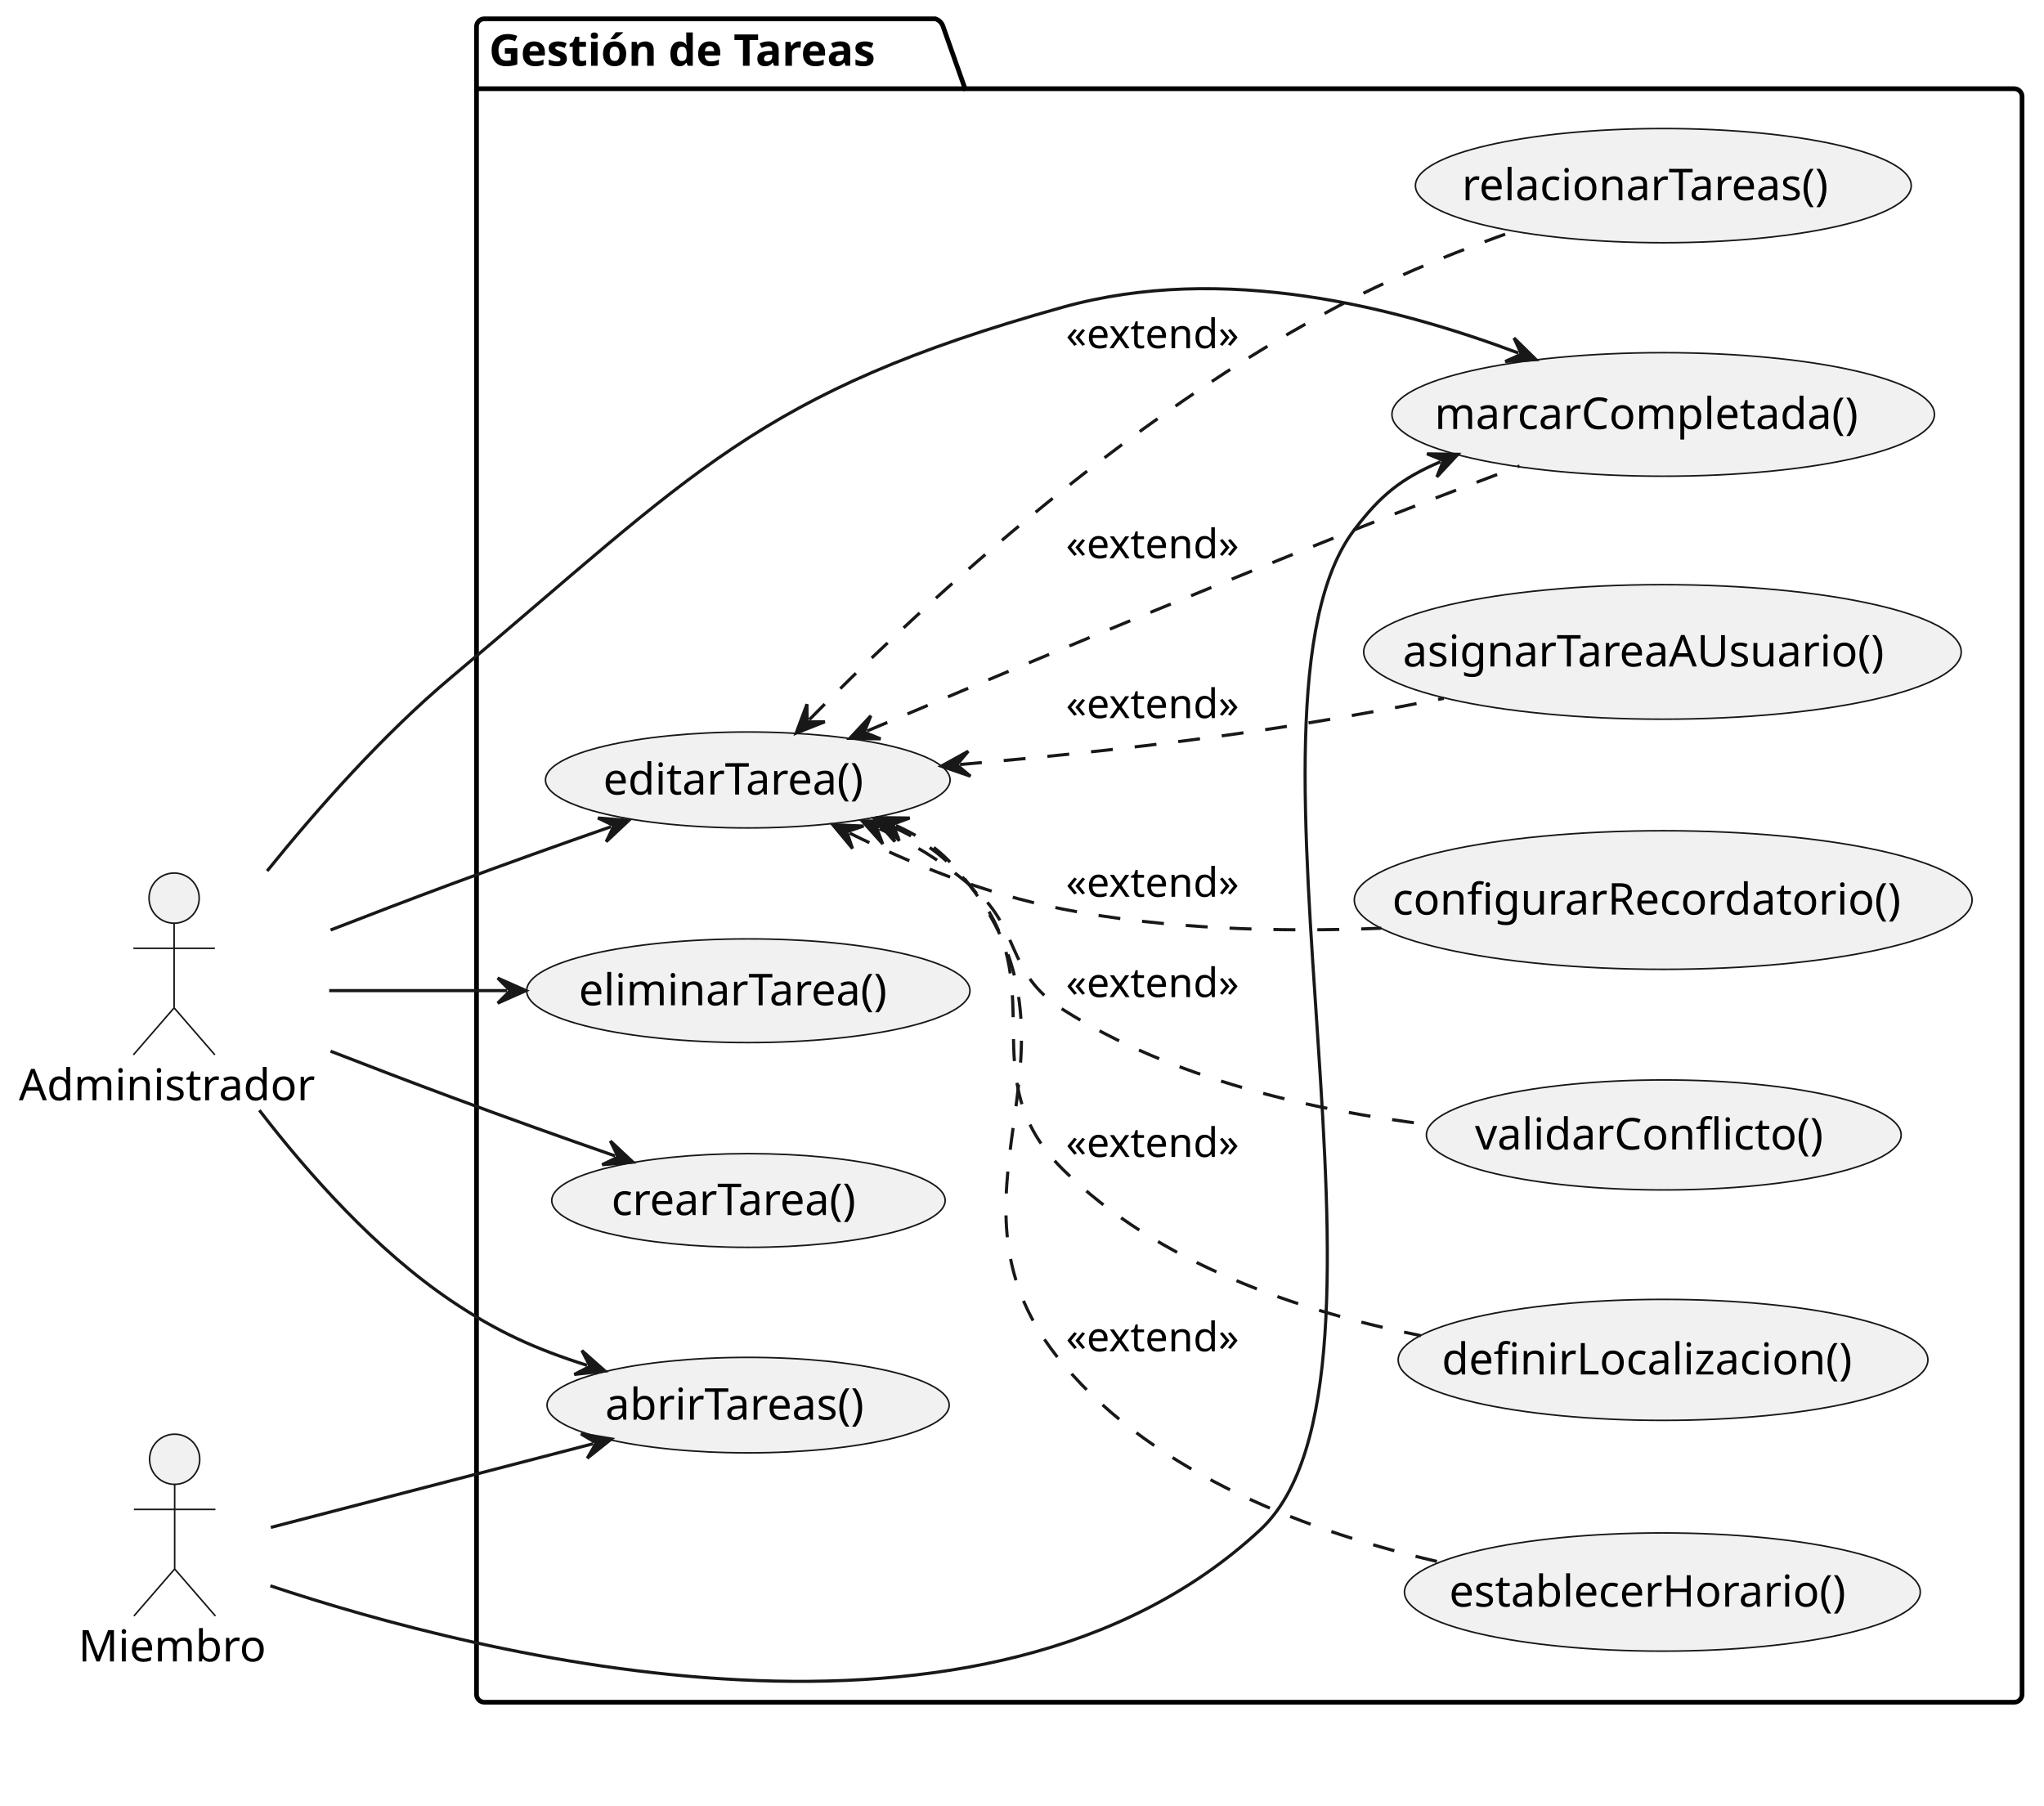
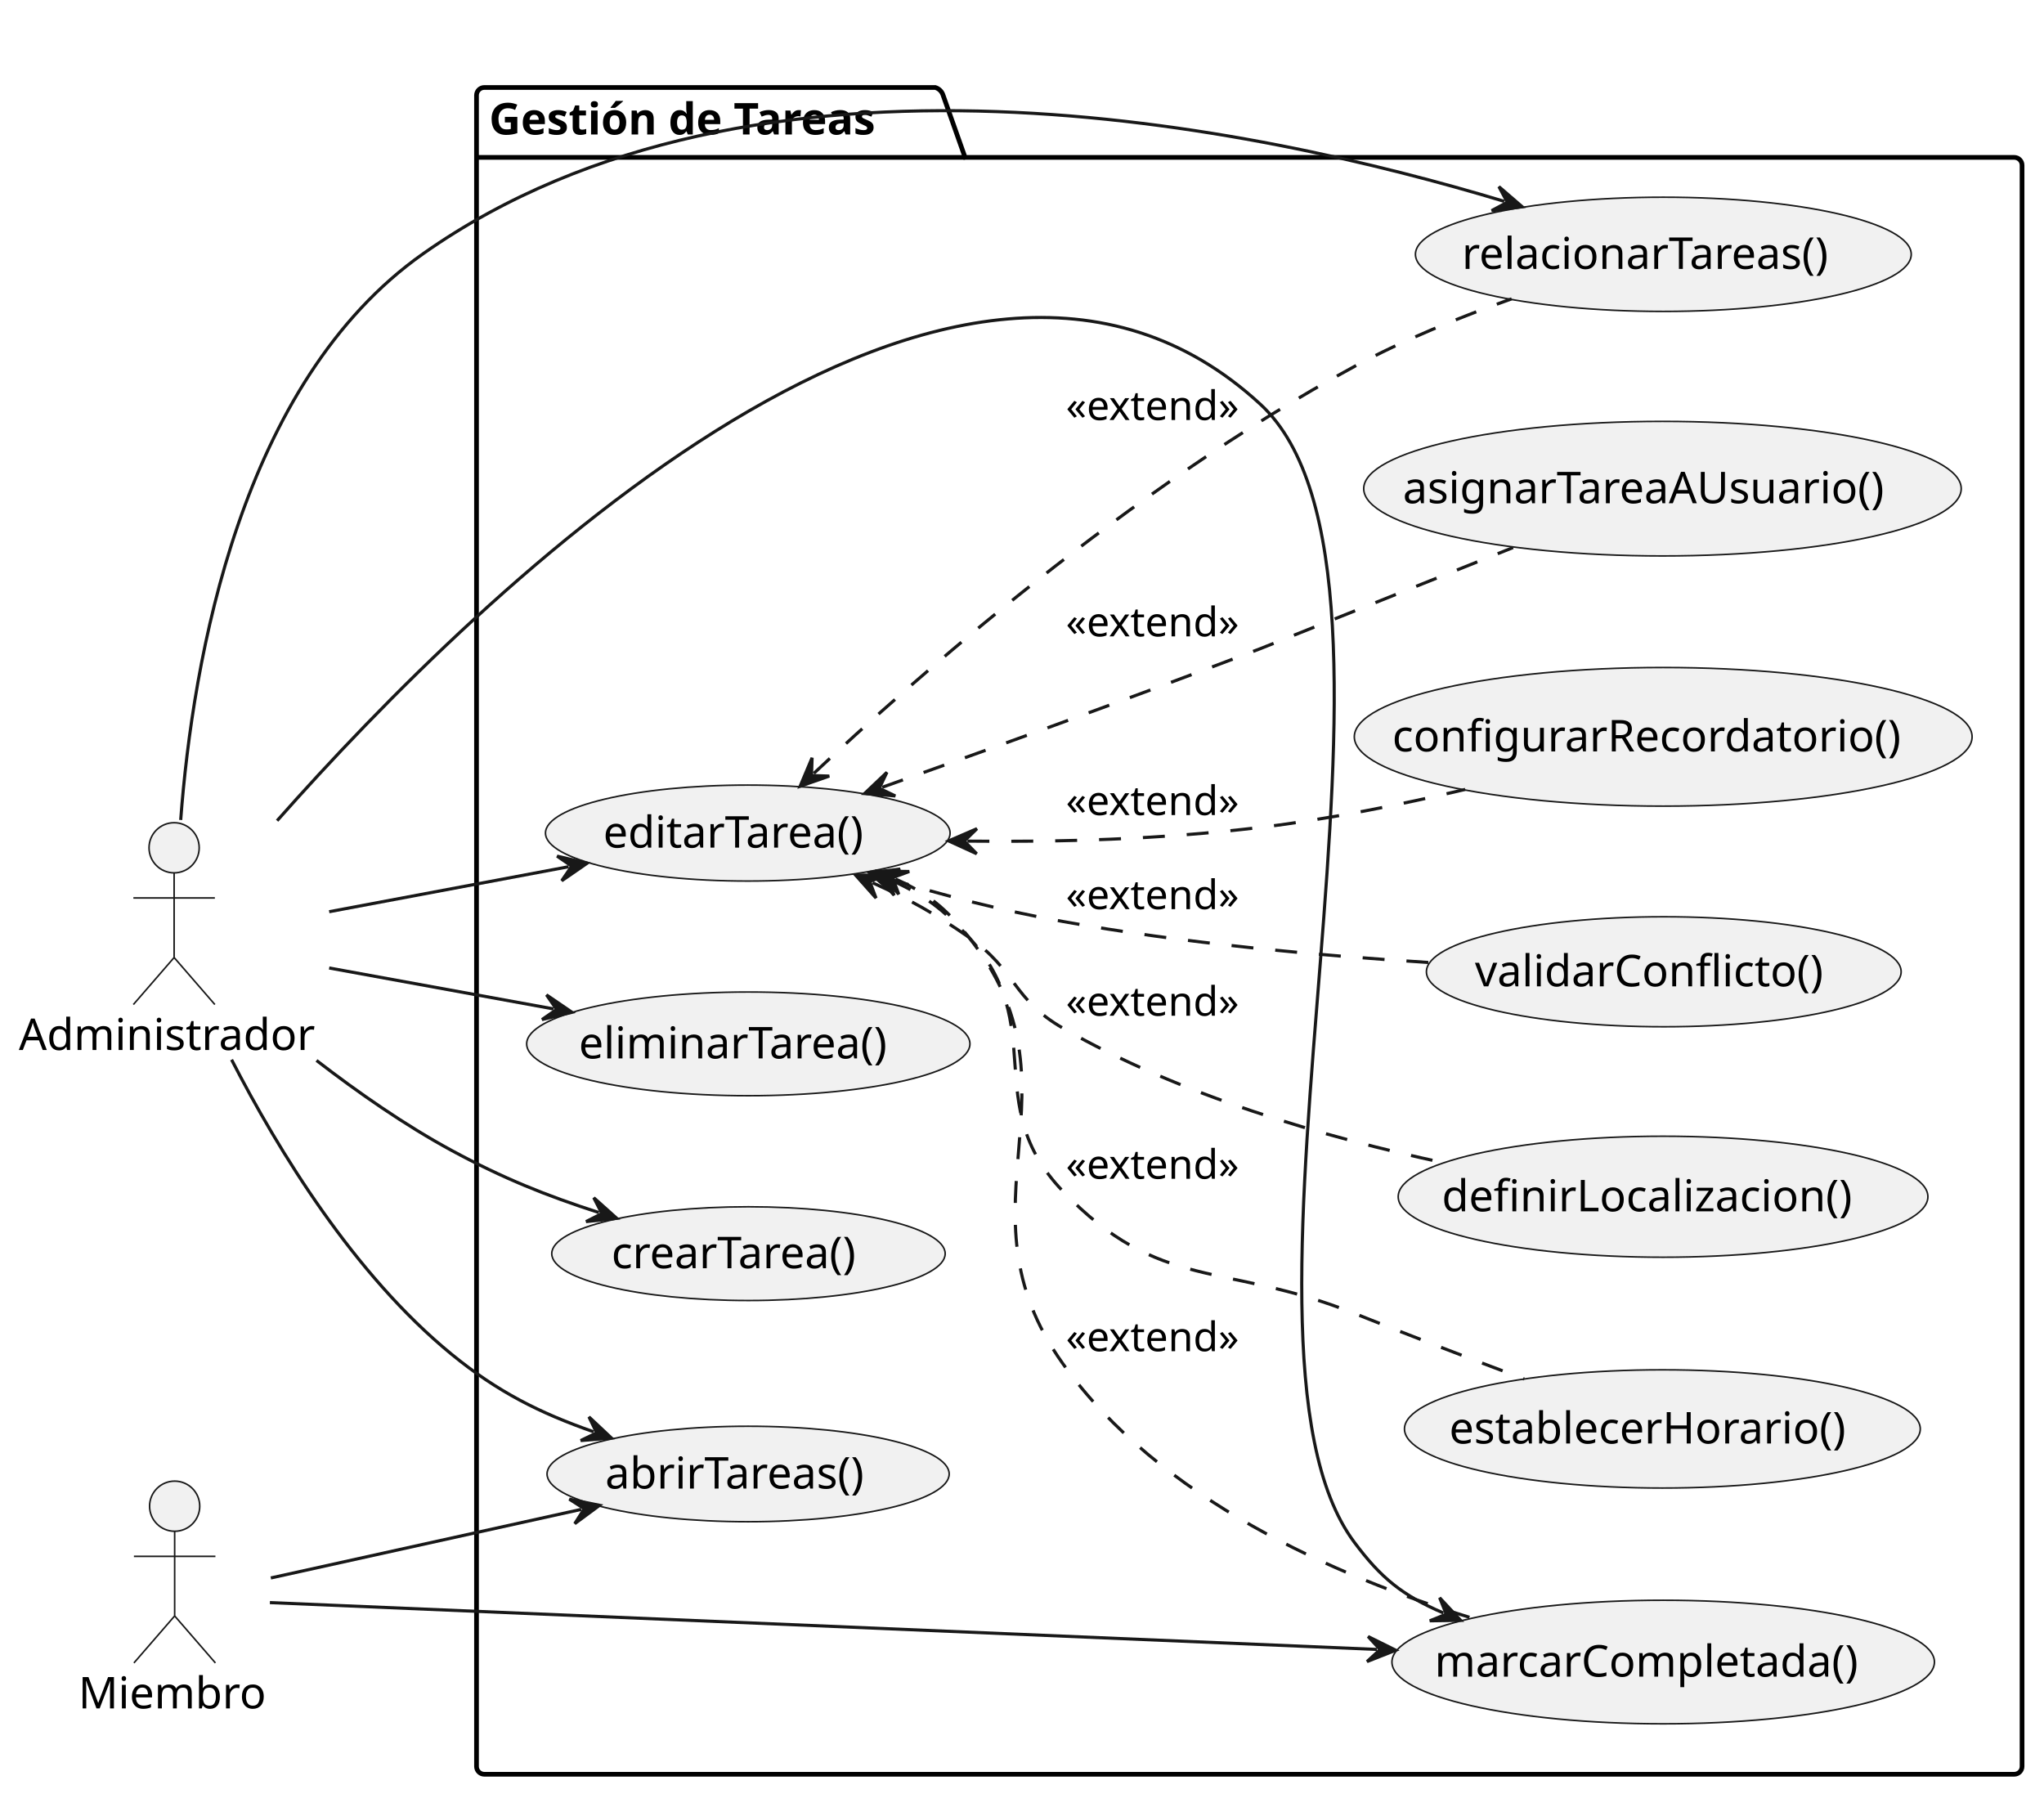
- <svg xmlns="http://www.w3.org/2000/svg" contentStyleType="text/css" data-diagram-type="DESCRIPTION" height="576px" preserveAspectRatio="none" style="width:652px;height:576px;background:#FFFFFF;" version="1.1" viewBox="0 0 652 576" width="652px" zoomAndPan="magnify">
+ <svg xmlns="http://www.w3.org/2000/svg" contentStyleType="text/css" data-diagram-type="DESCRIPTION" height="572px" preserveAspectRatio="none" style="width:652px;height:572px;background:#FFFFFF;" version="1.1" viewBox="0 0 652 572" width="652px" zoomAndPan="magnify">
  <defs />
  <g>
    <g class="cluster" data-entity="Gesti.n de Tareas" data-source-line="6" data-uid="ent0004" id="cluster_Gesti.n de Tareas">
-       <path d="M154.5,6 L298.337,6 A3.75,3.75 0 0 1 300.837,8.5 L307.837,28.297 L642.5,28.297 A2.5,2.5 0 0 1 645,30.797 L645,540.5 A2.5,2.5 0 0 1 642.5,543 L154.5,543 A2.5,2.5 0 0 1 152,540.5 L152,8.5 A2.5,2.5 0 0 1 154.5,6" fill="none" style="stroke:#000000;stroke-width:1.5;" />
-       <line style="stroke:#000000;stroke-width:1.5;" x1="152" x2="307.837" y1="28.297" y2="28.297" />
-       <text fill="#000000" font-family="sans-serif" font-size="14" font-weight="bold" lengthAdjust="spacing" textLength="142.837" x="156" y="20.995">Gestión de Tareas</text>
+       <path d="M154.5,27.9 L298.337,27.9 A3.75,3.75 0 0 1 300.837,30.4 L307.837,50.197 L642.5,50.197 A2.5,2.5 0 0 1 645,52.697 L645,563.4 A2.5,2.5 0 0 1 642.5,565.9 L154.5,565.9 A2.5,2.5 0 0 1 152,563.4 L152,30.4 A2.5,2.5 0 0 1 154.5,27.9" fill="none" style="stroke:#000000;stroke-width:1.5;" />
+       <line style="stroke:#000000;stroke-width:1.5;" x1="152" x2="307.837" y1="50.197" y2="50.197" />
+       <text fill="#000000" font-family="sans-serif" font-size="14" font-weight="bold" lengthAdjust="spacing" textLength="142.837" x="156" y="42.895">Gestión de Tareas</text>
    </g>
    <g class="entity" data-entity="UC1" data-source-line="8" data-uid="ent0005" id="entity_UC1">
-       <ellipse cx="238.748" cy="382.95" fill="#F1F1F1" rx="62.748" ry="14.95" style="stroke:#181818;stroke-width:0.5;" />
-       <text fill="#000000" font-family="sans-serif" font-size="14" lengthAdjust="spacing" textLength="87.404" x="195.046" y="387.598">crearTarea()</text>
+       <ellipse cx="238.748" cy="399.85" fill="#F1F1F1" rx="62.748" ry="14.95" style="stroke:#181818;stroke-width:0.5;" />
+       <text fill="#000000" font-family="sans-serif" font-size="14" lengthAdjust="spacing" textLength="87.404" x="195.046" y="404.498">crearTarea()</text>
    </g>
    <g class="entity" data-entity="UC2" data-source-line="9" data-uid="ent0006" id="entity_UC2">
-       <ellipse cx="238.53" cy="248.806" fill="#F1F1F1" rx="64.53" ry="15.306" style="stroke:#181818;stroke-width:0.5;" />
-       <text fill="#000000" font-family="sans-serif" font-size="14" lengthAdjust="spacing" textLength="92.217" x="192.421" y="253.454">editarTarea()</text>
+       <ellipse cx="238.53" cy="265.706" fill="#F1F1F1" rx="64.53" ry="15.306" style="stroke:#181818;stroke-width:0.5;" />
+       <text fill="#000000" font-family="sans-serif" font-size="14" lengthAdjust="spacing" textLength="92.217" x="192.421" y="270.354">editarTarea()</text>
    </g>
    <g class="entity" data-entity="UC3" data-source-line="10" data-uid="ent0007" id="entity_UC3">
-       <ellipse cx="238.698" cy="316.04" fill="#F1F1F1" rx="70.698" ry="16.54" style="stroke:#181818;stroke-width:0.5;" />
-       <text fill="#000000" font-family="sans-serif" font-size="14" lengthAdjust="spacing" textLength="108.131" x="184.632" y="320.688">eliminarTarea()</text>
+       <ellipse cx="238.698" cy="332.94" fill="#F1F1F1" rx="70.698" ry="16.54" style="stroke:#181818;stroke-width:0.5;" />
+       <text fill="#000000" font-family="sans-serif" font-size="14" lengthAdjust="spacing" textLength="108.131" x="184.632" y="337.588">eliminarTarea()</text>
    </g>
    <g class="entity" data-entity="UC4" data-source-line="11" data-uid="ent0008" id="entity_UC4">
-       <ellipse cx="530.526" cy="132.205" fill="#F1F1F1" rx="86.526" ry="19.705" style="stroke:#181818;stroke-width:0.5;" />
-       <text fill="#000000" font-family="sans-serif" font-size="14" lengthAdjust="spacing" textLength="145.831" x="457.611" y="136.854">marcarCompletada()</text>
+       <ellipse cx="530.526" cy="530.105" fill="#F1F1F1" rx="86.526" ry="19.705" style="stroke:#181818;stroke-width:0.5;" />
+       <text fill="#000000" font-family="sans-serif" font-size="14" lengthAdjust="spacing" textLength="145.831" x="457.611" y="534.754">marcarCompletada()</text>
    </g>
    <g class="entity" data-entity="UC8" data-source-line="12" data-uid="ent0009" id="entity_UC8">
-       <ellipse cx="238.636" cy="448.227" fill="#F1F1F1" rx="64.136" ry="15.227" style="stroke:#181818;stroke-width:0.5;" />
-       <text fill="#000000" font-family="sans-serif" font-size="14" lengthAdjust="spacing" textLength="91.164" x="193.054" y="452.876">abrirTareas()</text>
+       <ellipse cx="238.636" cy="470.127" fill="#F1F1F1" rx="64.136" ry="15.227" style="stroke:#181818;stroke-width:0.5;" />
+       <text fill="#000000" font-family="sans-serif" font-size="14" lengthAdjust="spacing" textLength="91.164" x="193.054" y="474.776">abrirTareas()</text>
    </g>
    <g class="entity" data-entity="UC5" data-source-line="15" data-uid="ent0010" id="entity_UC5">
-       <ellipse cx="530.577" cy="59.215" fill="#F1F1F1" rx="79.077" ry="18.215" style="stroke:#181818;stroke-width:0.5;" />
-       <text fill="#000000" font-family="sans-serif" font-size="14" lengthAdjust="spacing" textLength="128.495" x="466.329" y="63.864">relacionarTareas()</text>
+       <ellipse cx="530.577" cy="81.115" fill="#F1F1F1" rx="79.077" ry="18.215" style="stroke:#181818;stroke-width:0.5;" />
+       <text fill="#000000" font-family="sans-serif" font-size="14" lengthAdjust="spacing" textLength="128.495" x="466.329" y="85.764">relacionarTareas()</text>
    </g>
    <g class="entity" data-entity="UC6" data-source-line="16" data-uid="ent0011" id="entity_UC6">
-       <ellipse cx="530.269" cy="507.854" fill="#F1F1F1" rx="82.269" ry="18.854" style="stroke:#181818;stroke-width:0.5;" />
-       <text fill="#000000" font-family="sans-serif" font-size="14" lengthAdjust="spacing" textLength="135.994" x="462.272" y="512.502">establecerHorario()</text>
+       <ellipse cx="530.269" cy="455.754" fill="#F1F1F1" rx="82.269" ry="18.854" style="stroke:#181818;stroke-width:0.5;" />
+       <text fill="#000000" font-family="sans-serif" font-size="14" lengthAdjust="spacing" textLength="135.994" x="462.272" y="460.402">establecerHorario()</text>
    </g>
    <g class="entity" data-entity="UC7" data-source-line="17" data-uid="ent0012" id="entity_UC7">
-       <ellipse cx="530.484" cy="433.797" fill="#F1F1F1" rx="84.484" ry="19.297" style="stroke:#181818;stroke-width:0.5;" />
-       <text fill="#000000" font-family="sans-serif" font-size="14" lengthAdjust="spacing" textLength="141.135" x="459.917" y="438.445">definirLocalizacion()</text>
+       <ellipse cx="530.484" cy="381.697" fill="#F1F1F1" rx="84.484" ry="19.297" style="stroke:#181818;stroke-width:0.5;" />
+       <text fill="#000000" font-family="sans-serif" font-size="14" lengthAdjust="spacing" textLength="141.135" x="459.917" y="386.345">definirLocalizacion()</text>
    </g>
    <g class="entity" data-entity="UC9" data-source-line="18" data-uid="ent0013" id="entity_UC9">
-       <ellipse cx="530.717" cy="362.043" fill="#F1F1F1" rx="75.717" ry="17.543" style="stroke:#181818;stroke-width:0.5;" />
-       <text fill="#000000" font-family="sans-serif" font-size="14" lengthAdjust="spacing" textLength="120.463" x="470.486" y="366.692">validarConflicto()</text>
+       <ellipse cx="530.717" cy="309.943" fill="#F1F1F1" rx="75.717" ry="17.543" style="stroke:#181818;stroke-width:0.5;" />
+       <text fill="#000000" font-family="sans-serif" font-size="14" lengthAdjust="spacing" textLength="120.463" x="470.486" y="314.592">validarConflicto()</text>
    </g>
    <g class="entity" data-entity="UC10" data-source-line="19" data-uid="ent0014" id="entity_UC10">
-       <ellipse cx="530.533" cy="287.107" fill="#F1F1F1" rx="98.533" ry="22.107" style="stroke:#181818;stroke-width:0.5;" />
-       <text fill="#000000" font-family="sans-serif" font-size="14" lengthAdjust="spacing" textLength="172.819" x="444.123" y="291.755">configurarRecordatorio()</text>
+       <ellipse cx="530.533" cy="235.007" fill="#F1F1F1" rx="98.533" ry="22.107" style="stroke:#181818;stroke-width:0.5;" />
+       <text fill="#000000" font-family="sans-serif" font-size="14" lengthAdjust="spacing" textLength="172.819" x="444.123" y="239.655">configurarRecordatorio()</text>
    </g>
    <g class="entity" data-entity="UC11" data-source-line="20" data-uid="ent0015" id="entity_UC11">
-       <ellipse cx="530.3" cy="207.96" fill="#F1F1F1" rx="95.3" ry="21.46" style="stroke:#181818;stroke-width:0.5;" />
-       <text fill="#000000" font-family="sans-serif" font-size="14" lengthAdjust="spacing" textLength="165.642" x="447.479" y="212.608">asignarTareaAUsuario()</text>
+       <ellipse cx="530.3" cy="155.86" fill="#F1F1F1" rx="95.3" ry="21.46" style="stroke:#181818;stroke-width:0.5;" />
+       <text fill="#000000" font-family="sans-serif" font-size="14" lengthAdjust="spacing" textLength="165.642" x="447.479" y="160.508">asignarTareaAUsuario()</text>
    </g>
    <g class="entity" data-entity="Admin" data-source-line="3" data-uid="ent0002" id="entity_Admin">
-       <ellipse cx="55.54" cy="286.5" fill="#F1F1F1" rx="8" ry="8" style="stroke:#181818;stroke-width:0.5;" />
-       <path d="M55.54,294.5 L55.54,321.5 M42.54,302.5 L68.54,302.5 M55.54,321.5 L42.54,336.5 M55.54,321.5 L68.54,336.5" fill="none" style="stroke:#181818;stroke-width:0.5;" />
-       <text fill="#000000" font-family="sans-serif" font-size="14" lengthAdjust="spacing" textLength="99.08" x="6" y="350.995">Administrador</text>
+       <ellipse cx="55.54" cy="270.4" fill="#F1F1F1" rx="8" ry="8" style="stroke:#181818;stroke-width:0.5;" />
+       <path d="M55.54,278.4 L55.54,305.4 M42.54,286.4 L68.54,286.4 M55.54,305.4 L42.54,320.4 M55.54,305.4 L68.54,320.4" fill="none" style="stroke:#181818;stroke-width:0.5;" />
+       <text fill="#000000" font-family="sans-serif" font-size="14" lengthAdjust="spacing" textLength="99.08" x="6" y="334.895">Administrador</text>
    </g>
    <g class="entity" data-entity="Miem" data-source-line="4" data-uid="ent0003" id="entity_Miem">
-       <ellipse cx="55.714" cy="465.5" fill="#F1F1F1" rx="8" ry="8" style="stroke:#181818;stroke-width:0.5;" />
-       <path d="M55.714,473.5 L55.714,500.5 M42.714,481.5 L68.714,481.5 M55.714,500.5 L42.714,515.5 M55.714,500.5 L68.714,515.5" fill="none" style="stroke:#181818;stroke-width:0.5;" />
-       <text fill="#000000" font-family="sans-serif" font-size="14" lengthAdjust="spacing" textLength="61.428" x="25" y="529.995">Miembro</text>
+       <ellipse cx="55.714" cy="480.4" fill="#F1F1F1" rx="8" ry="8" style="stroke:#181818;stroke-width:0.5;" />
+       <path d="M55.714,488.4 L55.714,515.4 M42.714,496.4 L68.714,496.4 M55.714,515.4 L42.714,530.4 M55.714,515.4 L68.714,530.4" fill="none" style="stroke:#181818;stroke-width:0.5;" />
+       <text fill="#000000" font-family="sans-serif" font-size="14" lengthAdjust="spacing" textLength="61.428" x="25" y="544.895">Miembro</text>
    </g>
    <g class="link" data-entity-1="Admin" data-entity-2="UC1" data-source-line="24" data-uid="lnk16" id="link_Admin_UC1">
-       <path d="M105.45,335.33 C117.99,340.2 131.47,345.36 144,350 C163.05,357.06 178.735,362.644 196.225,368.744" fill="none" id="Admin-to-UC1" style="stroke:#181818;stroke-width:1;" />
-       <polygon fill="#181818" points="201.89,370.72,194.709,363.979,197.169,369.073,192.075,371.533,201.89,370.72" style="stroke:#181818;stroke-width:1;" />
+       <path d="M100.96,338.23 C114.23,348.46 129.2,358.88 144,366.9 C160.5,375.84 174.19,381.306 191.03,386.746" fill="none" id="Admin-to-UC1" style="stroke:#181818;stroke-width:1;" />
+       <polygon fill="#181818" points="196.74,388.59,189.405,382.017,191.982,387.053,186.946,389.63,196.74,388.59" style="stroke:#181818;stroke-width:1;" />
    </g>
    <g class="link" data-entity-1="Admin" data-entity-2="UC2" data-source-line="25" data-uid="lnk17" id="link_Admin_UC2">
-       <path d="M105.45,296.67 C117.99,291.8 131.47,286.64 144,282 C162.56,275.12 177.656,269.739 194.886,263.719" fill="none" id="Admin-to-UC2" style="stroke:#181818;stroke-width:1;" />
-       <polygon fill="#181818" points="200.55,261.74,190.734,260.932,195.83,263.389,193.373,268.485,200.55,261.74" style="stroke:#181818;stroke-width:1;" />
+       <path d="M105,290.79 C130.45,286.01 155.693,281.269 181.383,276.439" fill="none" id="Admin-to-UC2" style="stroke:#181818;stroke-width:1;" />
+       <polygon fill="#181818" points="187.28,275.33,177.696,273.062,182.366,276.254,179.174,280.924,187.28,275.33" style="stroke:#181818;stroke-width:1;" />
    </g>
    <g class="link" data-entity-1="Admin" data-entity-2="UC3" data-source-line="26" data-uid="lnk18" id="link_Admin_UC3">
-       <path d="M105,316 C124.27,316 140.8,316 161.76,316" fill="none" id="Admin-to-UC3" style="stroke:#181818;stroke-width:1;" />
-       <polygon fill="#181818" points="167.76,316,158.76,312,162.76,316,158.76,320,167.76,316" style="stroke:#181818;stroke-width:1;" />
+       <path d="M105,308.74 C128.88,313.1 151.868,317.282 176.558,321.792" fill="none" id="Admin-to-UC3" style="stroke:#181818;stroke-width:1;" />
+       <polygon fill="#181818" points="182.46,322.87,174.325,317.318,177.541,321.971,172.888,325.188,182.46,322.87" style="stroke:#181818;stroke-width:1;" />
    </g>
    <g class="link" data-entity-1="Admin" data-entity-2="UC4" data-source-line="27" data-uid="lnk19" id="link_Admin_UC4">
-       <path d="M85.21,277.84 C101.21,258.04 122.26,234.24 144,216 C221.6,150.89 241.43,125.22 339,98 C390.29,83.69 445.473,98.021 484.353,112.621" fill="none" id="Admin-to-UC4" style="stroke:#181818;stroke-width:1;" />
-       <polygon fill="#181818" points="489.97,114.73,482.951,107.821,485.289,112.972,480.138,115.311,489.97,114.73" style="stroke:#181818;stroke-width:1;" />
+       <path d="M88.39,261.76 C153.85,187.86 305.38,39.93 402,128.9 C461.54,183.73 383.61,427.02 432,491.9 C440.47,503.26 447.311,508.865 460.411,514.455" fill="none" id="Admin-to-UC4" style="stroke:#181818;stroke-width:1;" />
+       <polygon fill="#181818" points="465.93,516.81,459.222,509.599,461.331,514.848,456.082,516.957,465.93,516.81" style="stroke:#181818;stroke-width:1;" />
    </g>
-     <g class="link" data-entity-1="Admin" data-entity-2="UC8" data-source-line="28" data-uid="lnk20" id="link_Admin_UC8">
-       <path d="M82.73,354.16 C98.46,374.61 120.03,398.84 144,415 C158.7,424.91 170.991,430.376 187.261,435.536" fill="none" id="Admin-to-UC8" style="stroke:#181818;stroke-width:1;" />
-       <polygon fill="#181818" points="192.98,437.35,185.61,430.816,188.214,435.839,183.192,438.442,192.98,437.35" style="stroke:#181818;stroke-width:1;" />
+     <g class="link" data-entity-1="Admin" data-entity-2="UC5" data-source-line="28" data-uid="lnk20" id="link_Admin_UC5">
+       <path d="M57.64,261.53 C61.48,210.49 76.7,121.93 135,80.9 C241.41,6 401.436,40.545 479.836,64.225" fill="none" id="Admin-to-UC5" style="stroke:#181818;stroke-width:1;" />
+       <polygon fill="#181818" points="485.58,65.96,478.121,59.529,480.794,64.514,475.808,67.187,485.58,65.96" style="stroke:#181818;stroke-width:1;" />
    </g>
-     <g class="link" data-entity-1="Miem" data-entity-2="UC4" data-source-line="31" data-uid="lnk21" id="link_Miem_UC4">
-       <path d="M86.25,505.87 C152.66,528 314.09,569.67 402,488 C454.16,439.54 388.86,225.64 432,169 C440.34,158.05 446.802,152.706 459.522,147.276" fill="none" id="Miem-to-UC4" style="stroke:#181818;stroke-width:1;" />
-       <polygon fill="#181818" points="465.04,144.92,455.192,144.775,460.442,146.883,458.333,152.132,465.04,144.92" style="stroke:#181818;stroke-width:1;" />
+     <g class="link" data-entity-1="Admin" data-entity-2="UC8" data-source-line="29" data-uid="lnk21" id="link_Admin_UC8">
+       <path d="M73.87,337.99 C88.84,367.12 112.93,406.48 144,431.9 C158.78,443.99 172.266,450.7 189.376,456.68" fill="none" id="Admin-to-UC8" style="stroke:#181818;stroke-width:1;" />
+       <polygon fill="#181818" points="195.04,458.66,187.864,451.915,190.32,457.01,185.224,459.467,195.04,458.66" style="stroke:#181818;stroke-width:1;" />
    </g>
-     <g class="link" data-entity-1="Miem" data-entity-2="UC8" data-source-line="32" data-uid="lnk22" id="link_Miem_UC8">
-       <path d="M86.39,487.24 C116.01,479.55 155.852,469.197 189.232,460.537" fill="none" id="Miem-to-UC8" style="stroke:#181818;stroke-width:1;" />
-       <polygon fill="#181818" points="195.04,459.03,185.324,457.418,190.2,460.286,187.333,465.162,195.04,459.03" style="stroke:#181818;stroke-width:1;" />
+     <g class="link" data-entity-1="Miem" data-entity-2="UC4" data-source-line="32" data-uid="lnk22" id="link_Miem_UC4">
+       <path d="M86.09,511.15 C156.77,514.14 331.575,521.526 439.225,526.086" fill="none" id="Miem-to-UC4" style="stroke:#181818;stroke-width:1;" />
+       <polygon fill="#181818" points="445.22,526.34,436.397,521.963,440.224,526.128,436.059,529.956,445.22,526.34" style="stroke:#181818;stroke-width:1;" />
    </g>
-     <g class="link" data-entity-1="UC2" data-entity-2="UC4" data-source-line="35" data-uid="lnk23" id="link_UC2_UC4">
-       <path d="M276.583,233.185 C314.613,217.035 374.99,191.66 432,169 C449.16,162.18 468.13,154.92 484.73,148.65" fill="none" id="UC2-backto-UC4" style="stroke:#181818;stroke-width:1;stroke-dasharray:7,7;" />
-       <polygon fill="#181818" points="271.06,235.53,280.908,235.694,275.662,233.576,277.781,228.33,271.06,235.53" style="stroke:#181818;stroke-width:1;" />
-       <text fill="#000000" font-family="sans-serif" font-size="13" lengthAdjust="spacing" textLength="61.185" x="340" y="178.067">«extend»</text>
+     <g class="link" data-entity-1="Miem" data-entity-2="UC8" data-source-line="33" data-uid="lnk23" id="link_Miem_UC8">
+       <path d="M86.39,503.29 C114.9,496.99 152.421,488.705 185.401,481.415" fill="none" id="Miem-to-UC8" style="stroke:#181818;stroke-width:1;" />
+       <polygon fill="#181818" points="191.26,480.12,181.609,478.157,186.378,481.199,183.335,485.968,191.26,480.12" style="stroke:#181818;stroke-width:1;" />
    </g>
-     <g class="link" data-entity-1="UC2" data-entity-2="UC5" data-source-line="36" data-uid="lnk24" id="link_UC2_UC5">
-       <path d="M258.152,229.577 C288.322,198.827 357.24,133.05 432,95 C448.24,86.73 466.84,79.39 483.42,73.52" fill="none" id="UC2-backto-UC5" style="stroke:#181818;stroke-width:1;stroke-dasharray:7,7;" />
-       <polygon fill="#181818" points="253.95,233.86,263.108,230.237,257.452,230.291,257.398,224.634,253.95,233.86" style="stroke:#181818;stroke-width:1;" />
-       <text fill="#000000" font-family="sans-serif" font-size="13" lengthAdjust="spacing" textLength="61.185" x="340" y="111.067">«extend»</text>
+     <g class="link" data-entity-1="UC2" data-entity-2="UC4" data-source-line="36" data-uid="lnk24" id="link_UC2_UC4">
+       <path d="M285.64,280.339 C296.39,285.289 301.6,289.6 309,298.9 C347.55,347.33 303.08,384.49 339,434.9 C369.77,478.09 425.9,502.71 469.29,516.01" fill="none" id="UC2-backto-UC4" style="stroke:#181818;stroke-width:1;stroke-dasharray:7,7;" />
+       <polygon fill="#181818" points="280.19,277.83,286.692,285.228,284.732,279.921,290.038,277.961,280.19,277.83" style="stroke:#181818;stroke-width:1;" />
+       <text fill="#000000" font-family="sans-serif" font-size="13" lengthAdjust="spacing" textLength="61.185" x="340" y="430.967">«extend»</text>
    </g>
-     <g class="link" data-entity-1="UC2" data-entity-2="UC6" data-source-line="37" data-uid="lnk25" id="link_UC2_UC6">
-       <path d="M285.782,263.325 C296.532,268.265 301.71,272.61 309,282 C351.52,336.72 294.49,381.89 339,435 C368.92,470.7 418.36,488.98 459.38,498.32" fill="none" id="UC2-backto-UC6" style="stroke:#181818;stroke-width:1;stroke-dasharray:7,7;" />
-       <polygon fill="#181818" points="280.33,260.82,286.838,268.213,284.873,262.908,290.178,260.943,280.33,260.82" style="stroke:#181818;stroke-width:1;" />
-       <text fill="#000000" font-family="sans-serif" font-size="13" lengthAdjust="spacing" textLength="61.185" x="340" y="431.067">«extend»</text>
+     <g class="link" data-entity-1="UC2" data-entity-2="UC5" data-source-line="37" data-uid="lnk25" id="link_UC2_UC5">
+       <path d="M259.593,246.671 C290.893,217.261 359.89,155.92 432,116.9 C447.71,108.4 465.85,101.09 482.19,95.32" fill="none" id="UC2-backto-UC5" style="stroke:#181818;stroke-width:1;stroke-dasharray:7,7;" />
+       <polygon fill="#181818" points="255.22,250.78,264.518,247.532,258.864,247.356,259.04,241.702,255.22,250.78" style="stroke:#181818;stroke-width:1;" />
+       <text fill="#000000" font-family="sans-serif" font-size="13" lengthAdjust="spacing" textLength="61.185" x="340" y="133.967">«extend»</text>
    </g>
-     <g class="link" data-entity-1="UC2" data-entity-2="UC7" data-source-line="38" data-uid="lnk26" id="link_UC2_UC7">
-       <path d="M284.343,263.58 C295.313,268.56 300.96,272.89 309,282 C337.18,313.93 308.76,343.02 339,373 C369.33,403.07 414.49,418.33 453.23,426.07" fill="none" id="UC2-backto-UC7" style="stroke:#181818;stroke-width:1;stroke-dasharray:7,7;" />
-       <polygon fill="#181818" points="278.88,261.1,285.422,268.462,283.433,263.167,288.728,261.178,278.88,261.1" style="stroke:#181818;stroke-width:1;" />
-       <text fill="#000000" font-family="sans-serif" font-size="13" lengthAdjust="spacing" textLength="61.185" x="340" y="369.067">«extend»</text>
+     <g class="link" data-entity-1="UC2" data-entity-2="UC6" data-source-line="38" data-uid="lnk26" id="link_UC2_UC6">
+       <path d="M284.132,280.664 C295.101,285.654 300.79,289.93 309,298.9 C334.92,327.22 312.44,352.19 339,379.9 C370.01,412.26 390.37,402.28 432,418.9 C449.65,425.95 469.23,433.44 486.18,439.83" fill="none" id="UC2-backto-UC6" style="stroke:#181818;stroke-width:1;stroke-dasharray:7,7;" />
+       <polygon fill="#181818" points="278.67,278.18,285.206,285.548,283.221,280.25,288.519,278.265,278.67,278.18" style="stroke:#181818;stroke-width:1;" />
+       <text fill="#000000" font-family="sans-serif" font-size="13" lengthAdjust="spacing" textLength="61.185" x="340" y="375.967">«extend»</text>
    </g>
-     <g class="link" data-entity-1="UC2" data-entity-2="UC9" data-source-line="39" data-uid="lnk27" id="link_UC2_UC9">
-       <path d="M280.492,264.351 C292.032,269.541 298.97,273.8 309,282 C326.21,296.06 320.26,310.06 339,322 C373.77,344.15 418.67,354.27 456.14,358.8" fill="none" id="UC2-backto-UC9" style="stroke:#181818;stroke-width:1;stroke-dasharray:7,7;" />
-       <polygon fill="#181818" points="275.02,261.89,281.587,269.229,279.58,263.941,284.869,261.933,275.02,261.89" style="stroke:#181818;stroke-width:1;" />
-       <text fill="#000000" font-family="sans-serif" font-size="13" lengthAdjust="spacing" textLength="61.185" x="340" y="318.067">«extend»</text>
+     <g class="link" data-entity-1="UC2" data-entity-2="UC7" data-source-line="39" data-uid="lnk27" id="link_UC2_UC7">
+       <path d="M278.356,281.565 C290.216,286.935 297.91,291.22 309,298.9 C324.24,309.46 322.93,318.65 339,327.9 C376.39,349.42 422.9,362.82 460.61,370.89" fill="none" id="UC2-backto-UC7" style="stroke:#181818;stroke-width:1;stroke-dasharray:7,7;" />
+       <polygon fill="#181818" points="272.89,279.09,279.439,286.446,277.445,281.152,282.739,279.158,272.89,279.09" style="stroke:#181818;stroke-width:1;" />
+       <text fill="#000000" font-family="sans-serif" font-size="13" lengthAdjust="spacing" textLength="61.185" x="340" y="323.967">«extend»</text>
    </g>
-     <g class="link" data-entity-1="UC2" data-entity-2="UC10" data-source-line="40" data-uid="lnk28" id="link_UC2_UC10">
-       <path d="M271.015,265.757 C290.585,275.467 312.97,284.85 339,290 C371.77,296.49 408.34,297.39 440.6,296.1" fill="none" id="UC2-backto-UC10" style="stroke:#181818;stroke-width:1;stroke-dasharray:7,7;" />
-       <polygon fill="#181818" points="265.64,263.09,271.924,270.673,270.119,265.312,275.48,263.507,265.64,263.09" style="stroke:#181818;stroke-width:1;" />
-       <text fill="#000000" font-family="sans-serif" font-size="13" lengthAdjust="spacing" textLength="61.185" x="340" y="286.067">«extend»</text>
+     <g class="link" data-entity-1="UC2" data-entity-2="UC9" data-source-line="40" data-uid="lnk28" id="link_UC2_UC9">
+       <path d="M283.11,280.136 C301.52,285.736 318.34,290.16 339,293.9 C377.21,300.82 420.29,304.75 455.8,306.99" fill="none" id="UC2-backto-UC9" style="stroke:#181818;stroke-width:1;stroke-dasharray:7,7;" />
+       <polygon fill="#181818" points="277.37,278.39,284.816,284.836,282.154,279.845,287.144,277.182,277.37,278.39" style="stroke:#181818;stroke-width:1;" />
+       <text fill="#000000" font-family="sans-serif" font-size="13" lengthAdjust="spacing" textLength="61.185" x="340" y="289.967">«extend»</text>
    </g>
-     <g class="link" data-entity-1="UC2" data-entity-2="UC11" data-source-line="41" data-uid="lnk29" id="link_UC2_UC11">
-       <path d="M306.217,243.881 C336.827,241.221 368.48,237.92 402,233 C421.08,230.2 441.64,226.48 460.56,222.77" fill="none" id="UC2-backto-UC11" style="stroke:#181818;stroke-width:1;stroke-dasharray:7,7;" />
-       <polygon fill="#181818" points="300.24,244.4,309.553,247.606,305.221,243.967,308.86,239.636,300.24,244.4" style="stroke:#181818;stroke-width:1;" />
-       <text fill="#000000" font-family="sans-serif" font-size="13" lengthAdjust="spacing" textLength="61.185" x="340" y="229.067">«extend»</text>
+     <g class="link" data-entity-1="UC2" data-entity-2="UC10" data-source-line="41" data-uid="lnk29" id="link_UC2_UC10">
+       <path d="M308.59,268.274 C338.77,268.594 369.36,267.77 402,263.9 C423.53,261.35 446.74,256.66 467.38,251.79" fill="none" id="UC2-backto-UC10" style="stroke:#181818;stroke-width:1;stroke-dasharray:7,7;" />
+       <polygon fill="#181818" points="302.59,268.21,311.547,272.305,307.59,268.263,311.632,264.306,302.59,268.21" style="stroke:#181818;stroke-width:1;" />
+       <text fill="#000000" font-family="sans-serif" font-size="13" lengthAdjust="spacing" textLength="61.185" x="340" y="259.967">«extend»</text>
+     </g>
+     <g class="link" data-entity-1="UC2" data-entity-2="UC11" data-source-line="42" data-uid="lnk30" id="link_UC2_UC11">
+       <path d="M281.424,251.101 C314.434,239.371 358.81,223.37 402,206.9 C402.52,206.7 446.5,189.11 482.65,174.64" fill="none" id="UC2-backto-UC11" style="stroke:#181818;stroke-width:1;stroke-dasharray:7,7;" />
+       <polygon fill="#181818" points="275.77,253.11,285.59,253.866,280.481,251.436,282.911,246.327,275.77,253.11" style="stroke:#181818;stroke-width:1;" />
+       <text fill="#000000" font-family="sans-serif" font-size="13" lengthAdjust="spacing" textLength="61.185" x="340" y="202.967">«extend»</text>
    </g>
  </g>
</svg>
